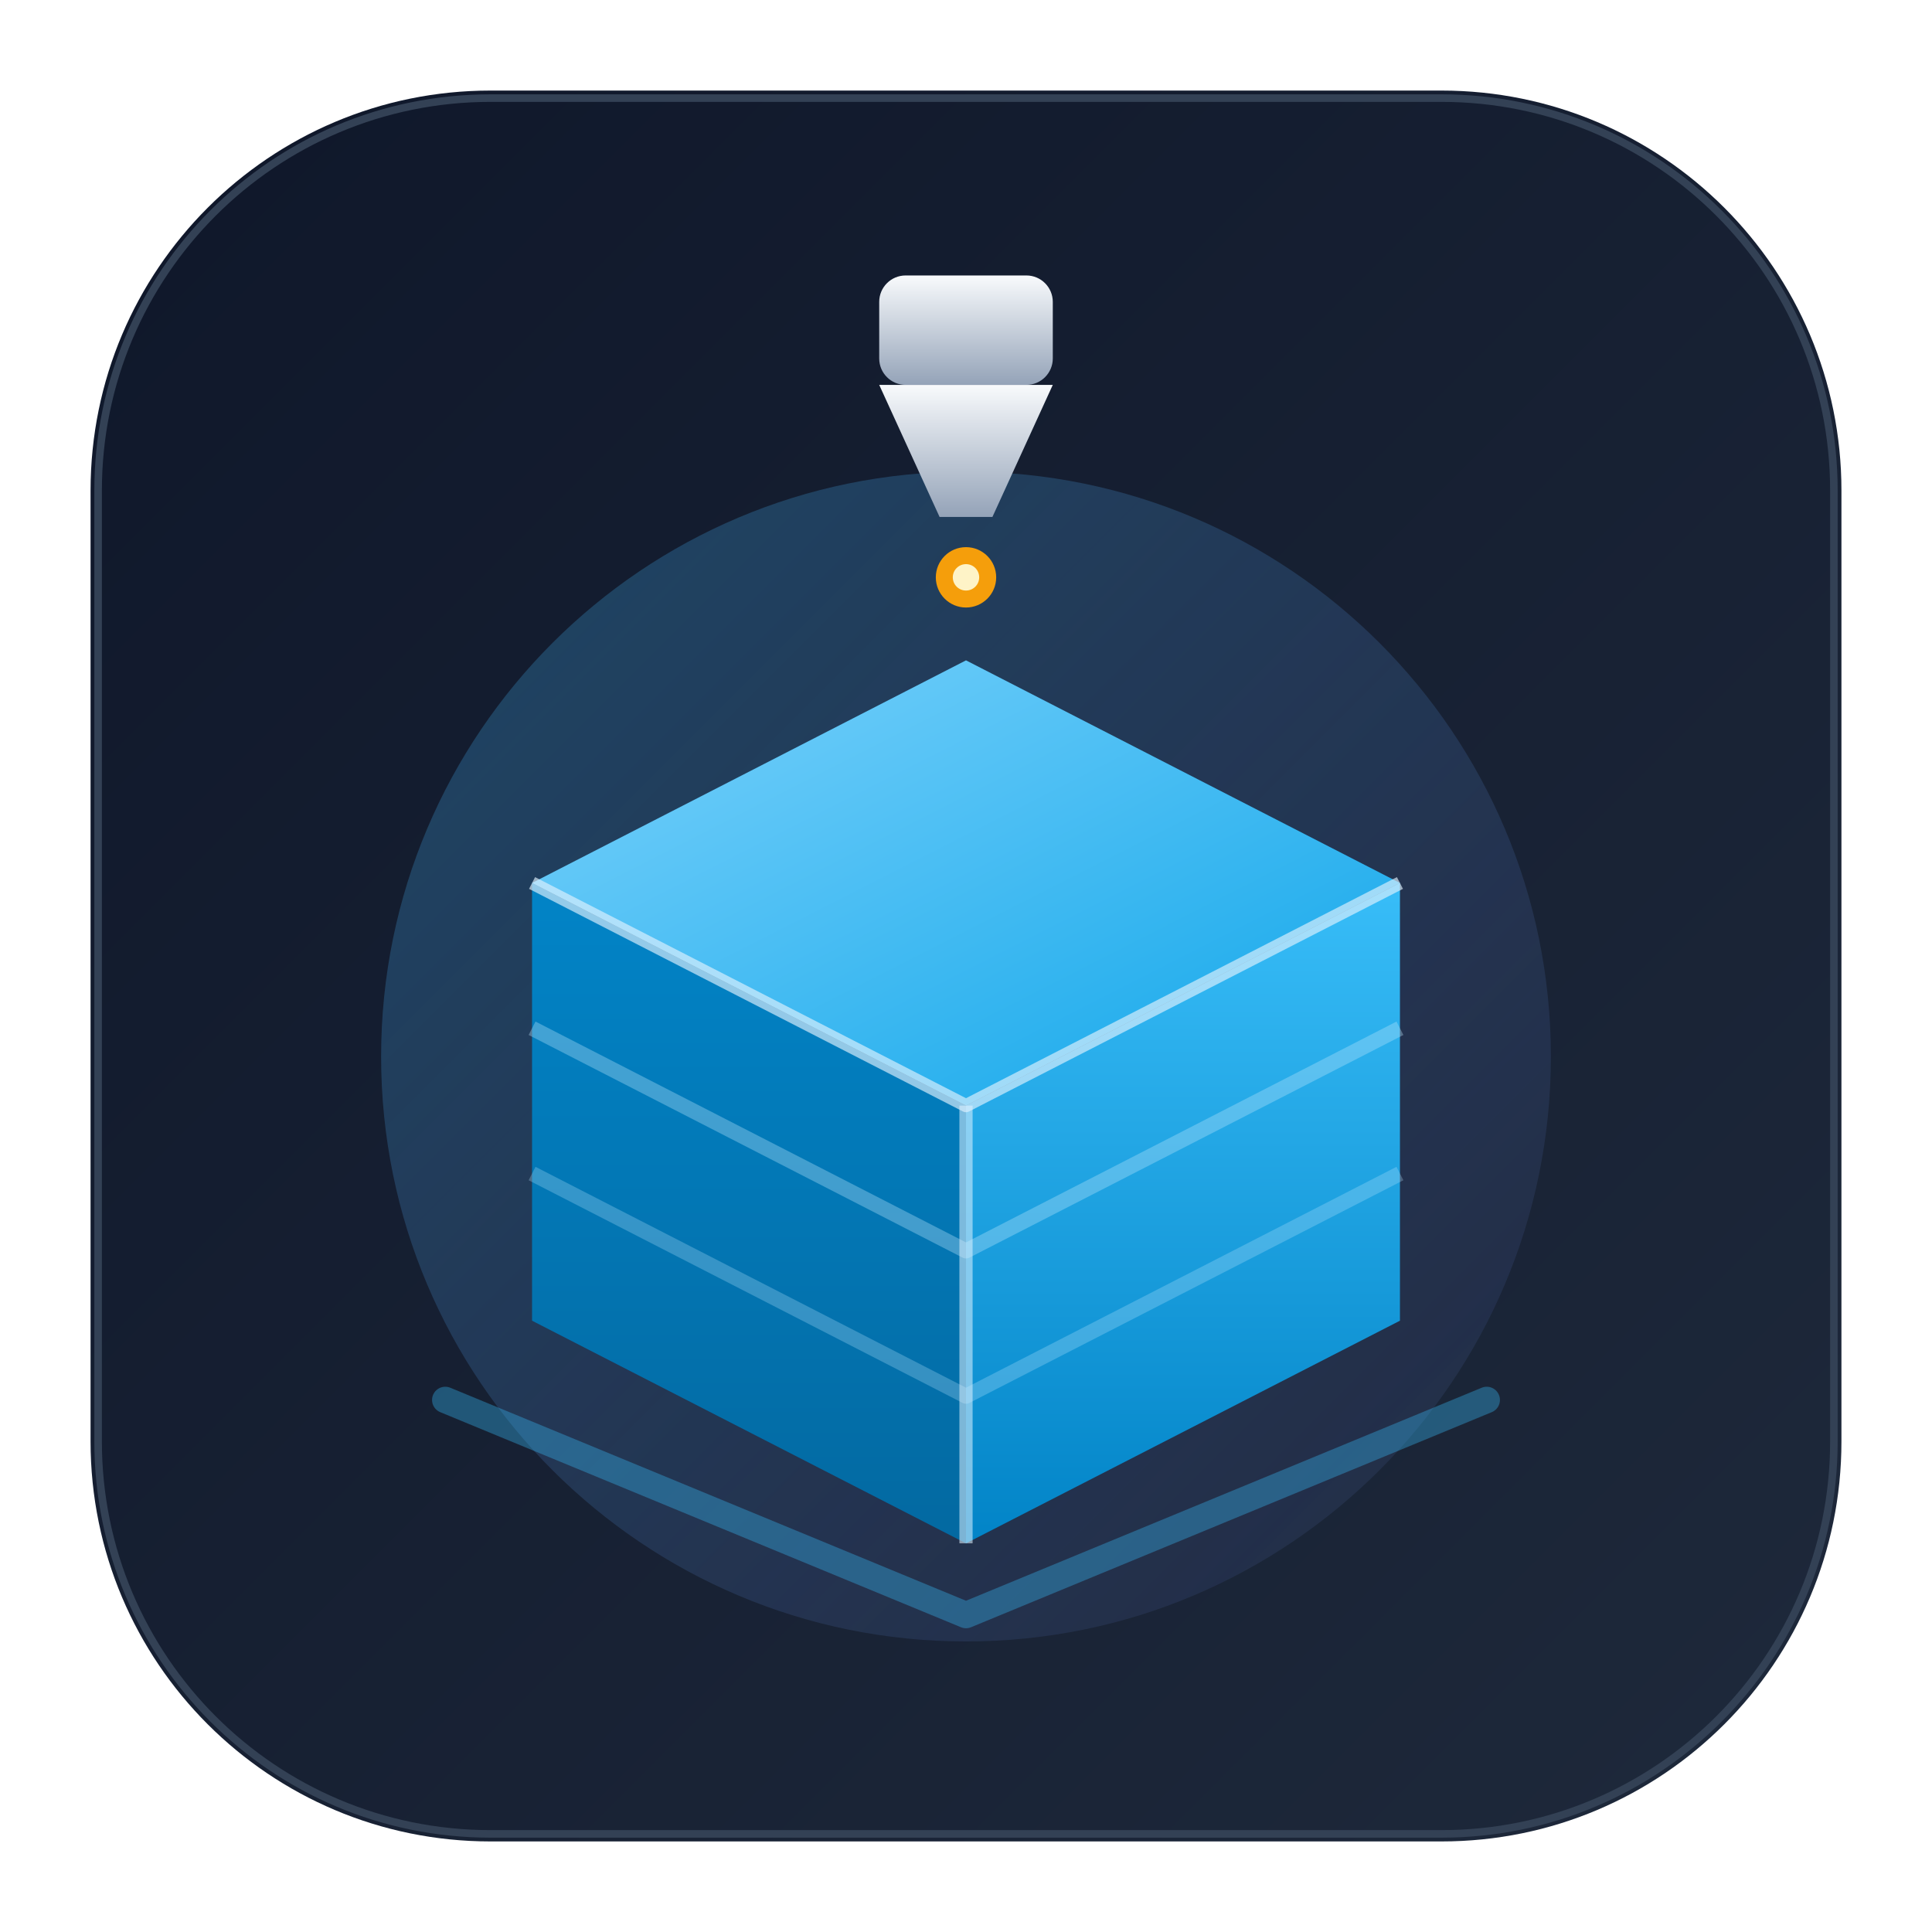
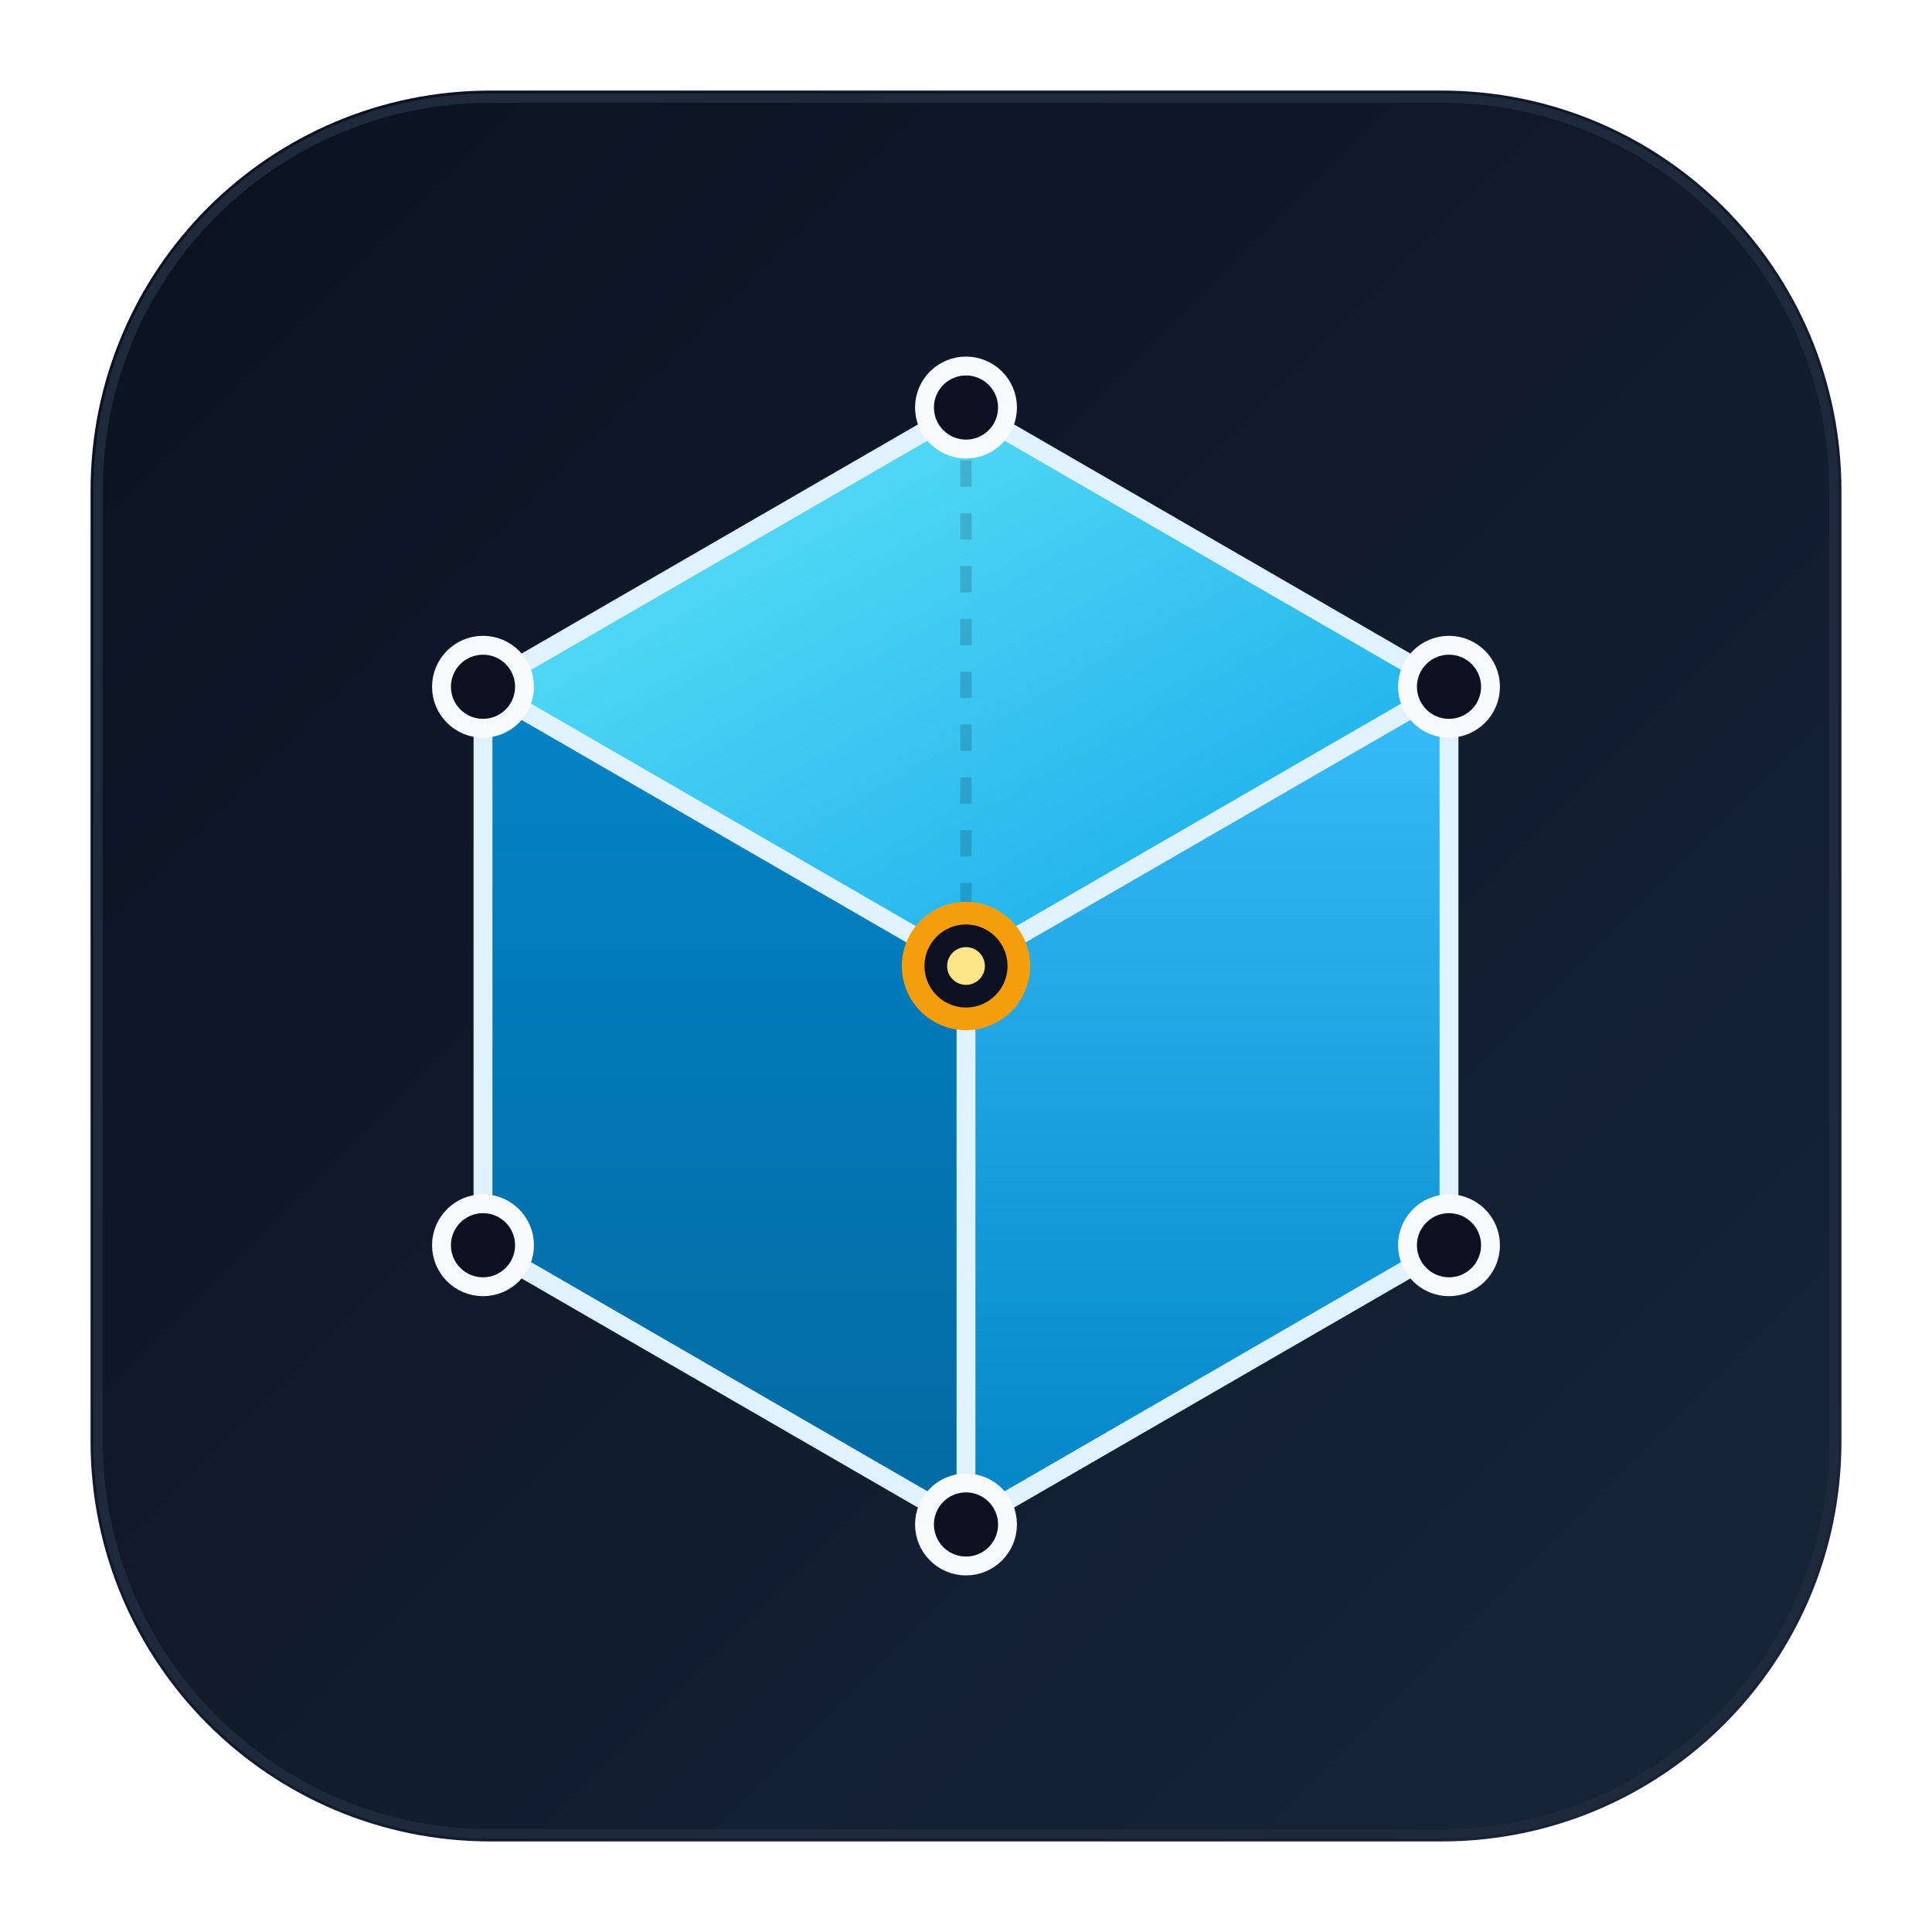
<svg xmlns="http://www.w3.org/2000/svg" viewBox="0 0 1024 1024" width="1024" height="1024">
  <defs>
    <linearGradient id="bg" x1="0" y1="0" x2="1" y2="1">
-       <stop offset="0%" stop-color="#0F172A" />
-       <stop offset="100%" stop-color="#1E293B" />
+       <stop offset="0%" stop-color="#0B1120" />
+       <stop offset="100%" stop-color="#17253B" />
    </linearGradient>
    <linearGradient id="topFace" x1="0" y1="0" x2="1" y2="1">
-       <stop offset="0%" stop-color="#7DD3FC" />
+       <stop offset="0%" stop-color="#67E8F9" />
      <stop offset="100%" stop-color="#0EA5E9" />
    </linearGradient>
    <linearGradient id="leftFace" x1="0" y1="0" x2="0" y2="1">
      <stop offset="0%" stop-color="#0284C7" />
      <stop offset="100%" stop-color="#0369A1" />
    </linearGradient>
    <linearGradient id="rightFace" x1="0" y1="0" x2="0" y2="1">
      <stop offset="0%" stop-color="#38BDF8" />
      <stop offset="100%" stop-color="#0284C7" />
    </linearGradient>
-     <linearGradient id="nozzle" x1="0" y1="0" x2="0" y2="1">
-       <stop offset="0%" stop-color="#F8FAFC" />
-       <stop offset="100%" stop-color="#94A3B8" />
-     </linearGradient>
-     <linearGradient id="glow" x1="0" y1="0" x2="1" y2="1">
-       <stop offset="0%" stop-color="#38BDF8" stop-opacity="0.28" />
-       <stop offset="100%" stop-color="#818CF8" stop-opacity="0.06" />
-     </linearGradient>
  </defs>
  <rect x="48" y="48" width="928" height="928" rx="212" fill="url(#bg)" />
-   <rect x="52" y="52" width="920" height="920" rx="208" fill="none" stroke="#334155" stroke-width="4" />
-   <circle cx="512" cy="560" r="310" fill="url(#glow)" />
-   <path d="M236 742 L512 856 L788 742" fill="none" stroke="#38BDF8" stroke-opacity="0.35" stroke-width="14" stroke-linecap="round" stroke-linejoin="round" />
-   <polygon points="512,350 742,468 512,586 282,468" fill="url(#topFace)" />
-   <polygon points="282,468 512,586 512,818 282,700" fill="url(#leftFace)" />
-   <polygon points="742,468 512,586 512,818 742,700" fill="url(#rightFace)" />
-   <path d="M282,545 L512,663 L742,545" fill="none" stroke="#BAE6FD" stroke-opacity="0.35" stroke-width="8" stroke-linejoin="round" />
-   <path d="M282,622 L512,740 L742,622" fill="none" stroke="#BAE6FD" stroke-opacity="0.28" stroke-width="8" stroke-linejoin="round" />
-   <polyline points="282,468 512,586 742,468" fill="none" stroke="#E0F2FE" stroke-opacity="0.65" stroke-width="7" stroke-linejoin="round" />
-   <line x1="512" y1="586" x2="512" y2="818" stroke="#E0F2FE" stroke-opacity="0.55" stroke-width="7" />
-   <rect x="466" y="146" width="92" height="58" rx="14" fill="url(#nozzle)" />
-   <polygon points="466,204 558,204 526,274 498,274" fill="url(#nozzle)" />
-   <circle cx="512" cy="306" r="16" fill="#F59E0B" />
-   <circle cx="512" cy="306" r="7" fill="#FEF3C7" />
+   <rect x="52" y="52" width="920" height="920" rx="208" fill="none" stroke="#1E293B" stroke-width="5" />
+   <polygon points="512,216 768,364 512,512 256,364" fill="url(#topFace)" />
+   <polygon points="256,364 512,512 512,808 256,660" fill="url(#leftFace)" />
+   <polygon points="768,364 512,512 512,808 768,660" fill="url(#rightFace)" />
+   <polygon points="512,216 768,364 768,660 512,808 256,660 256,364" fill="none" stroke="#E0F2FE" stroke-width="10" stroke-linejoin="round" />
+   <polyline points="256,364 512,512 768,364" fill="none" stroke="#E0F2FE" stroke-width="10" stroke-linejoin="round" />
+   <line x1="512" y1="512" x2="512" y2="808" stroke="#E0F2FE" stroke-width="10" stroke-linecap="round" />
+   <line x1="512" y1="216" x2="512" y2="512" stroke="#0F172A" stroke-opacity="0.18" stroke-width="6" stroke-dasharray="14 14" />
+   <g fill="#0B1120" stroke="#F8FAFC" stroke-width="10">
+     <circle cx="512" cy="216" r="22" />
+     <circle cx="768" cy="364" r="22" />
+     <circle cx="768" cy="660" r="22" />
+     <circle cx="512" cy="808" r="22" />
+     <circle cx="256" cy="660" r="22" />
+     <circle cx="256" cy="364" r="22" />
+   </g>
+   <circle cx="512" cy="512" r="28" fill="#0B1120" stroke="#F59E0B" stroke-width="12" />
+   <circle cx="512" cy="512" r="10" fill="#FDE68A" />
</svg>
